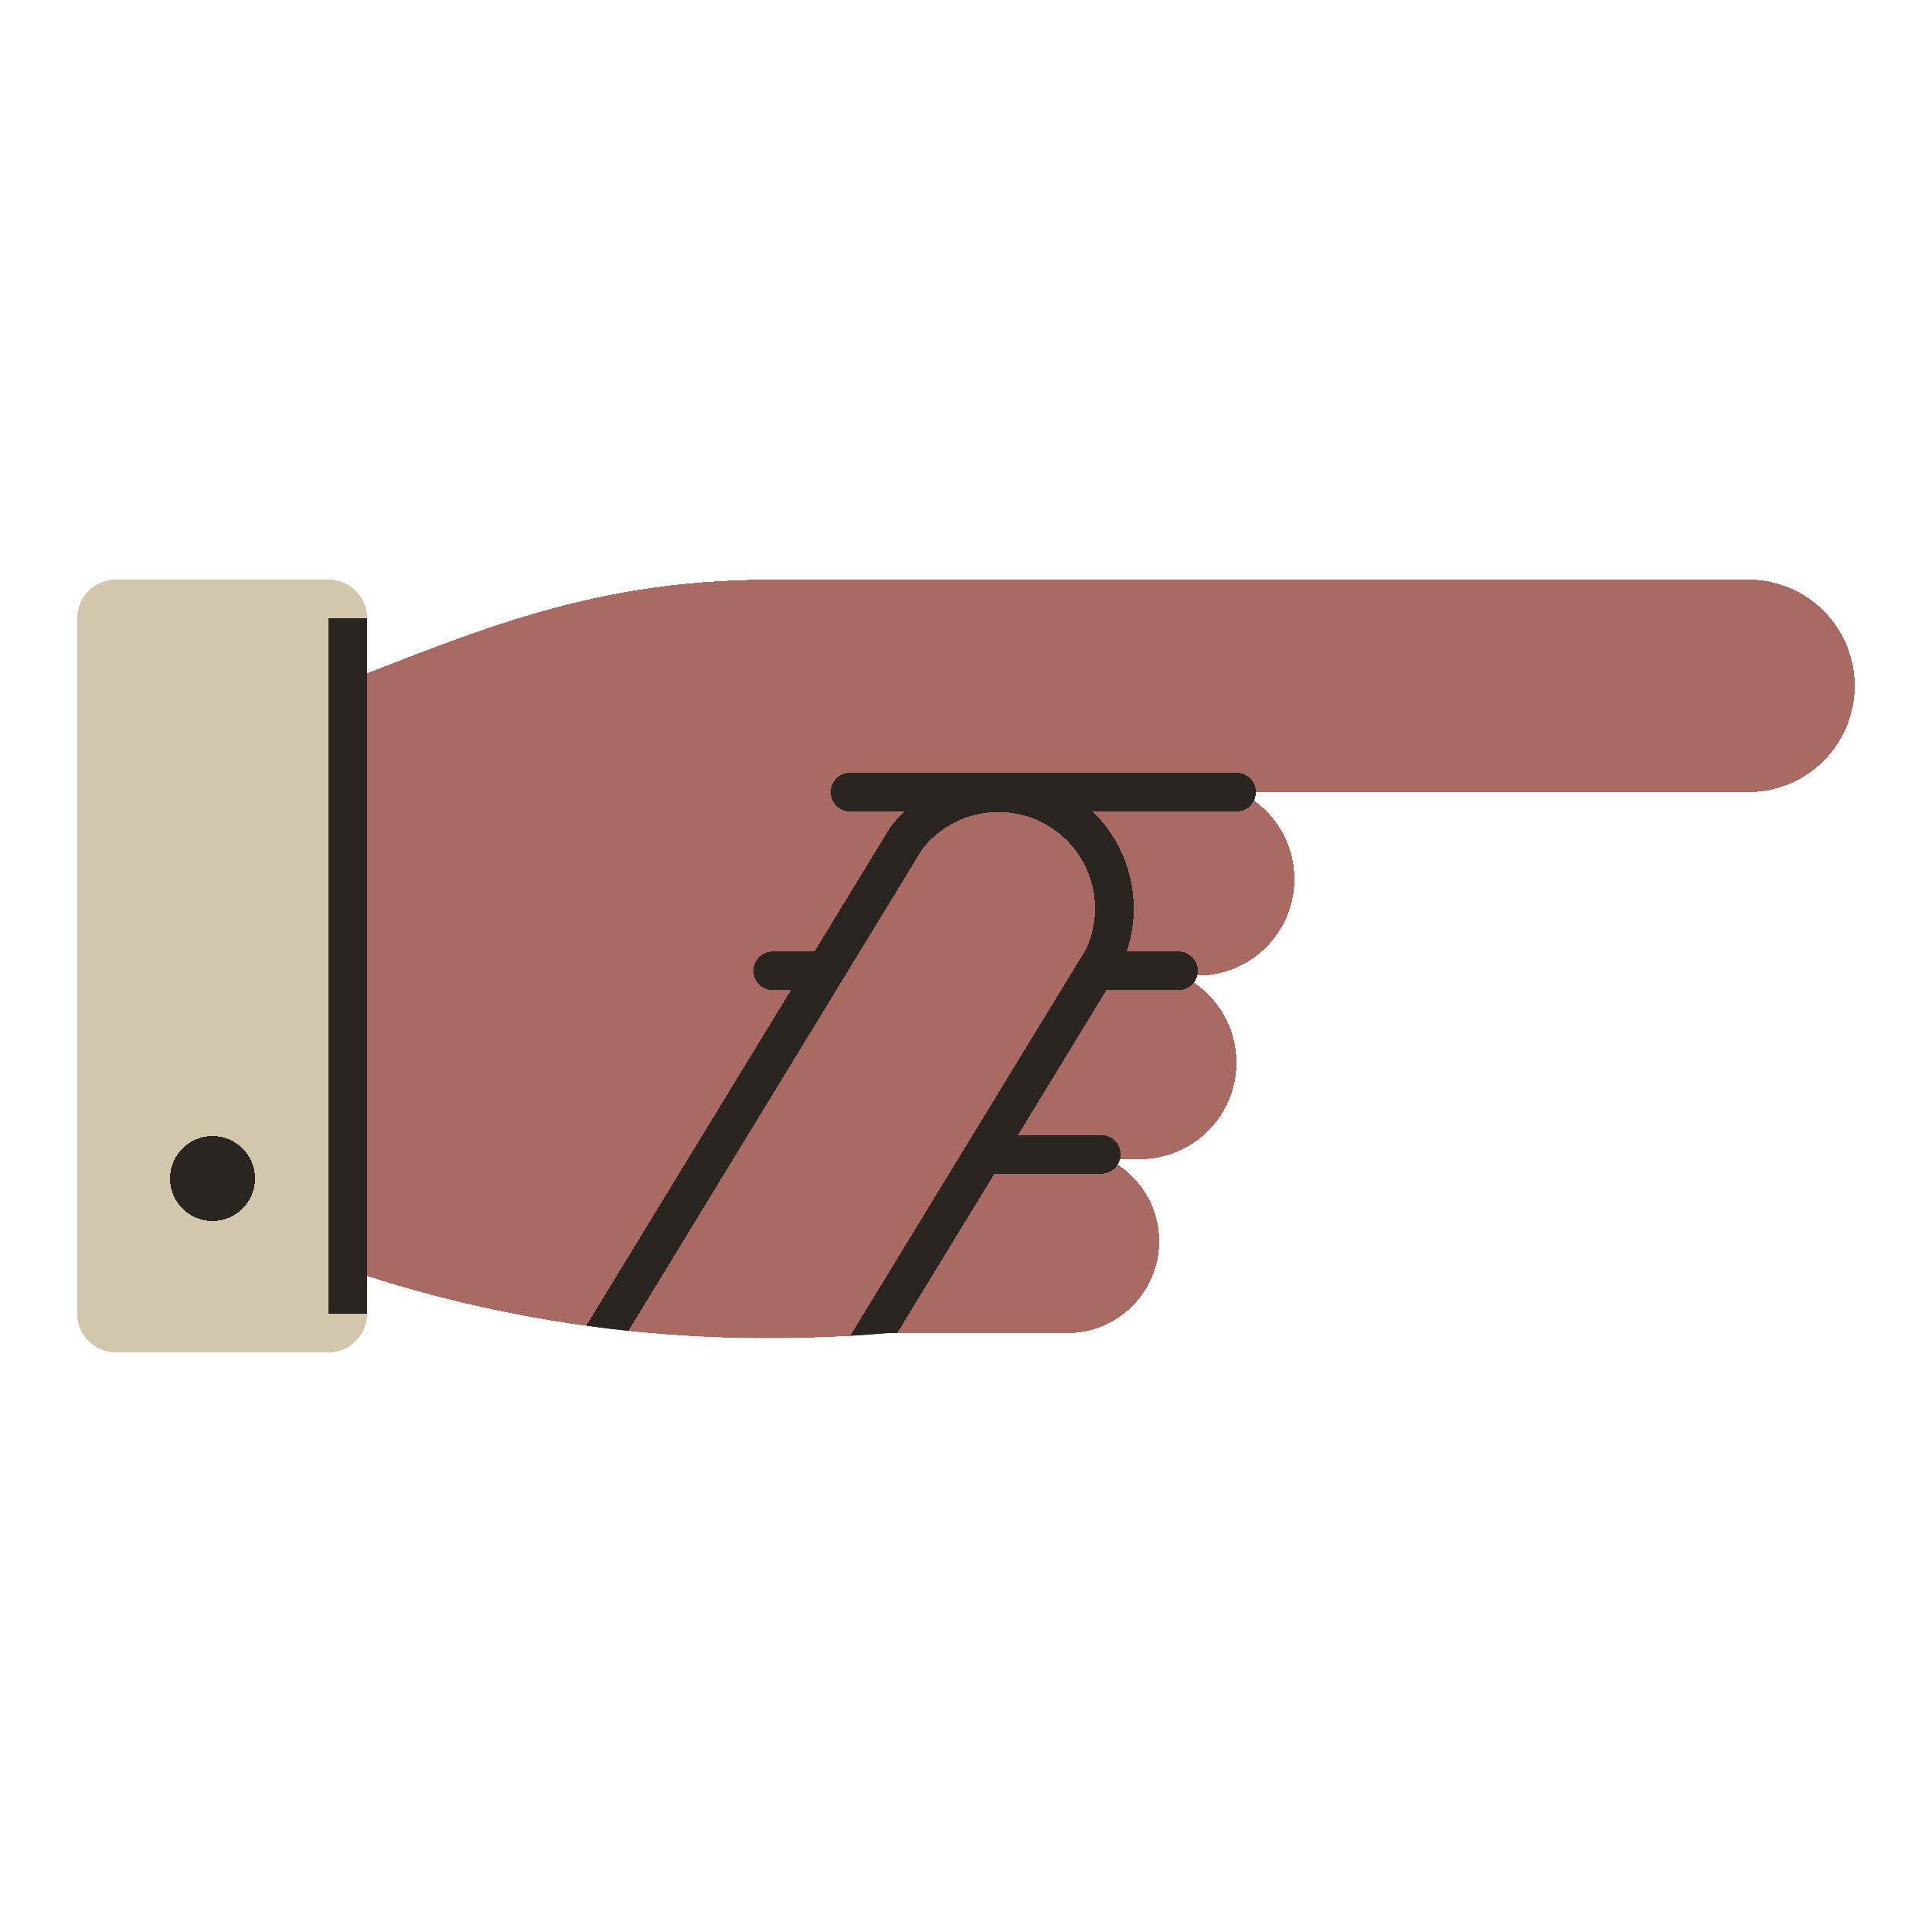
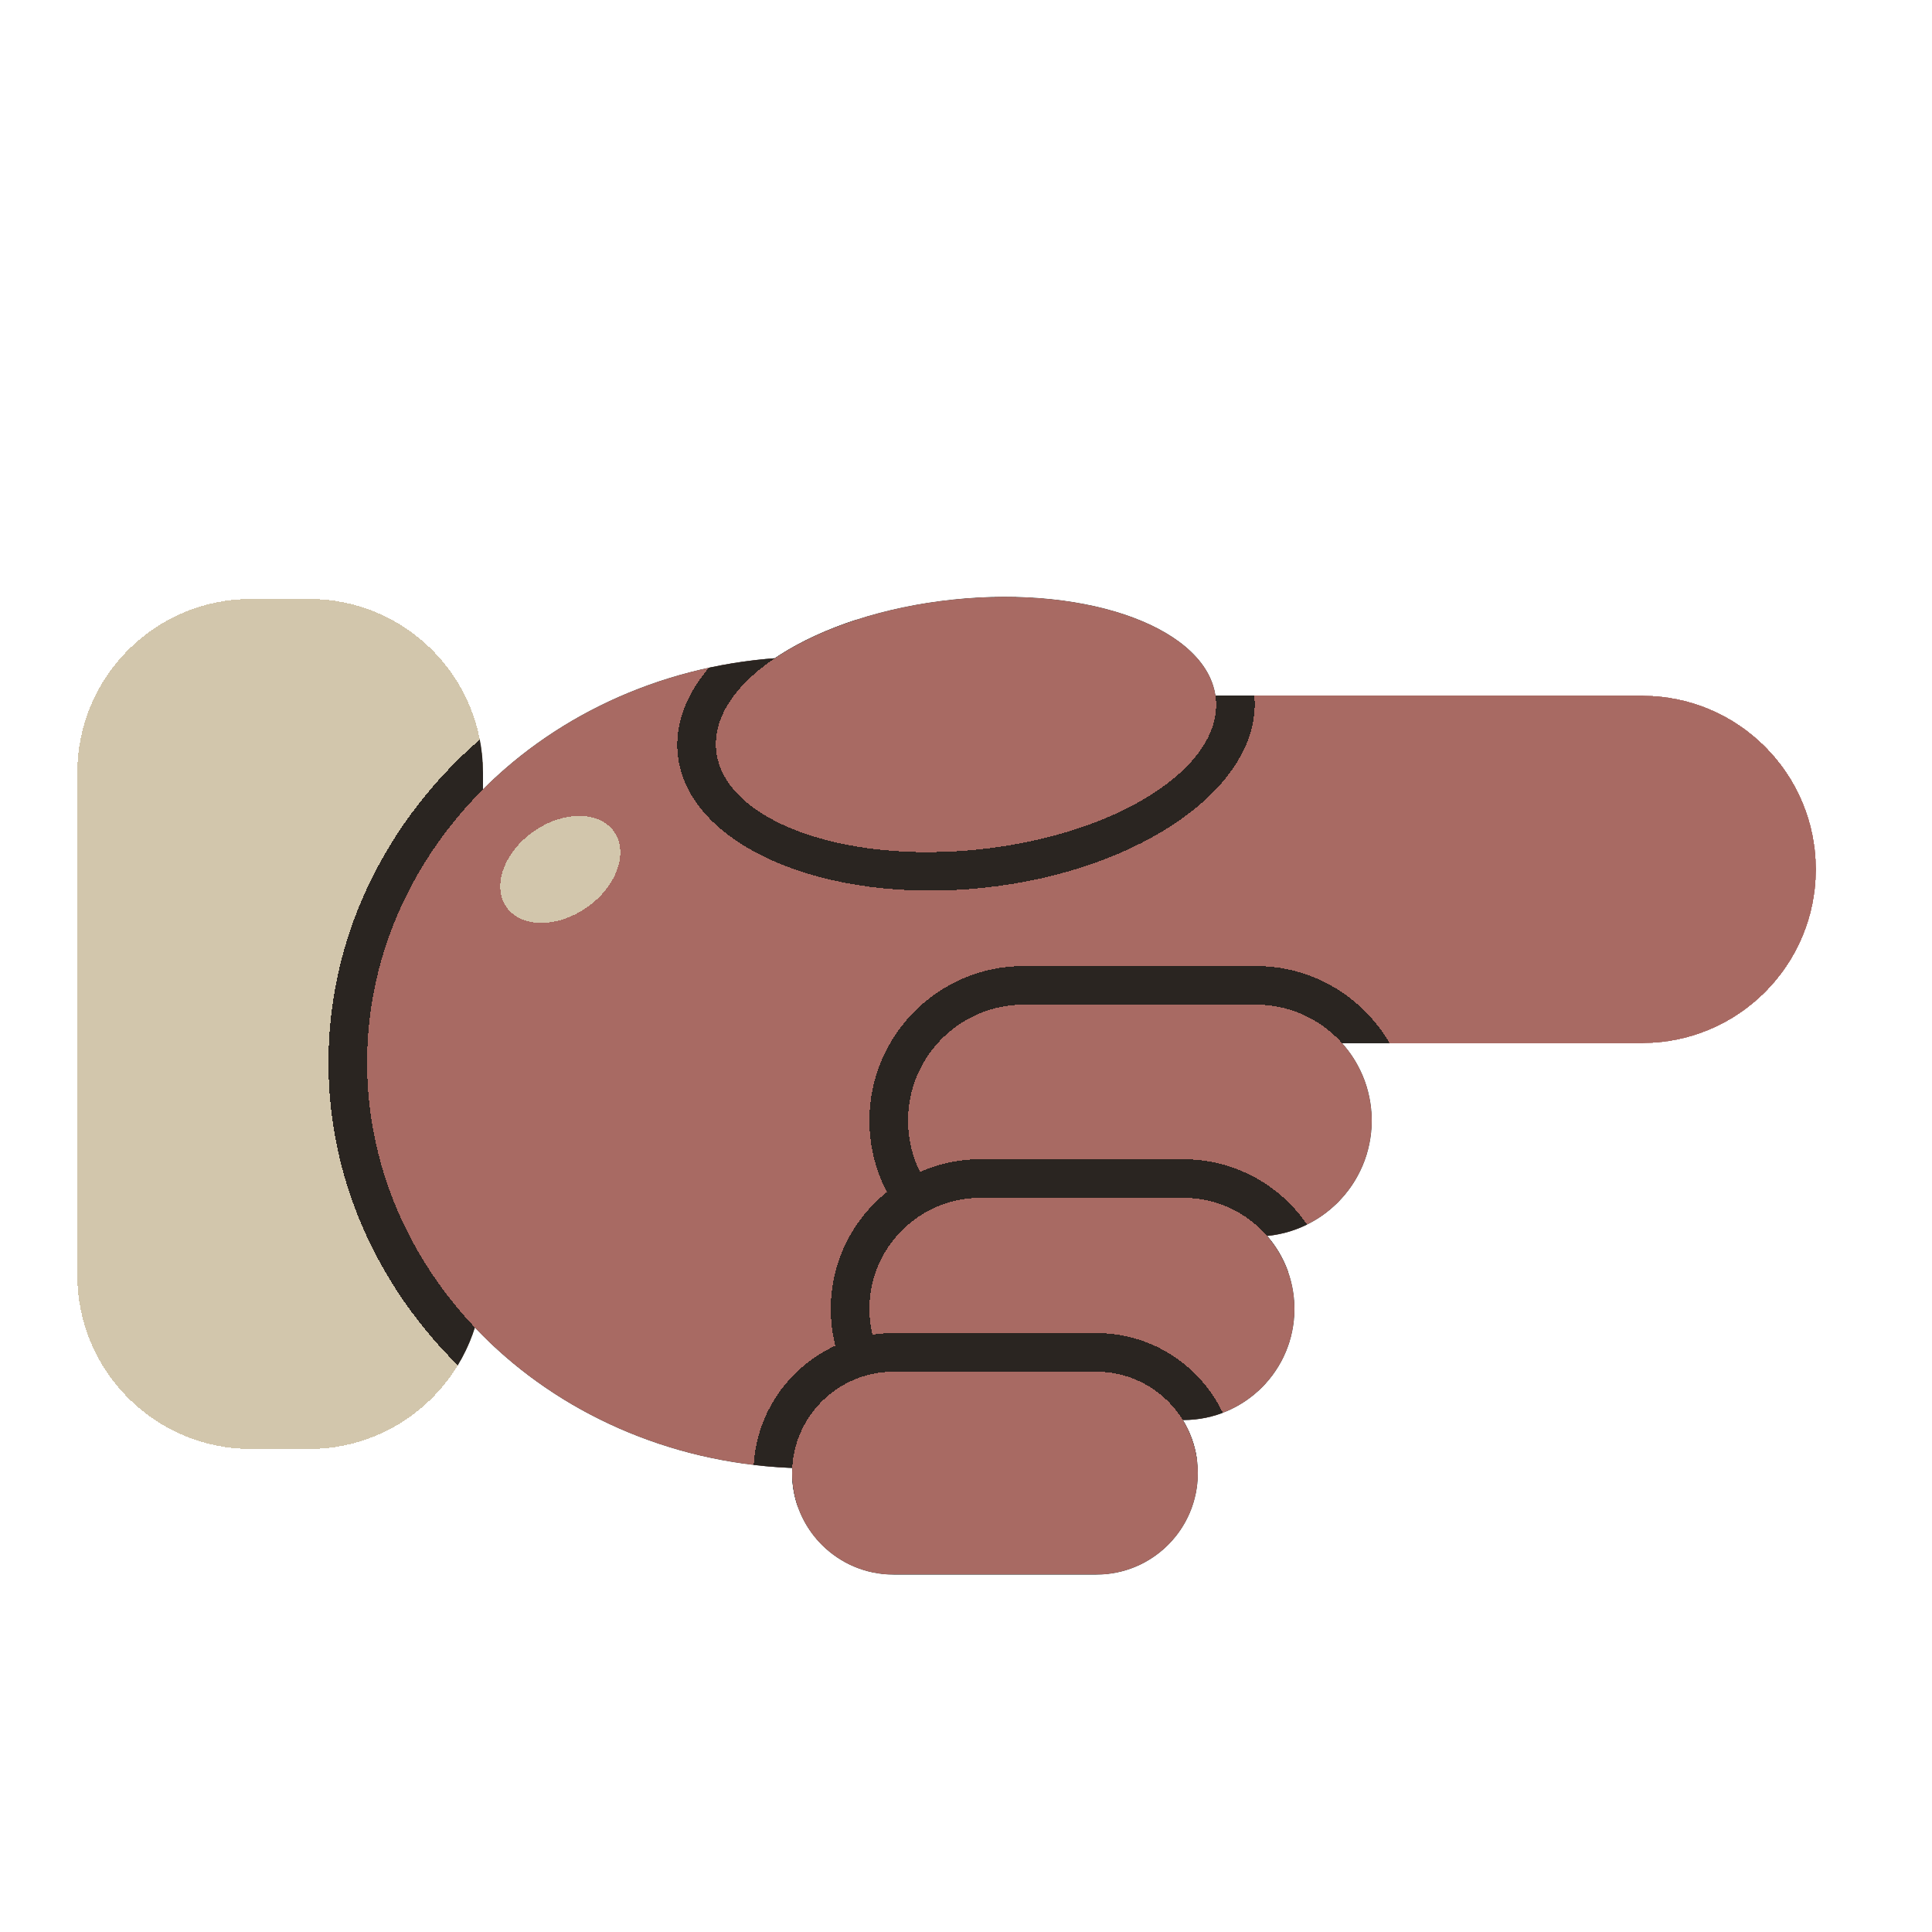
<svg xmlns="http://www.w3.org/2000/svg" viewBox="0 0 100 100" width="512" height="512">
  <defs>
    <clipPath id="hand">
-       <path d="M 16 36 C 24 33 30 30 40 30 L 56 30 L 56 58 L 46 69 C 34 70 24 68 16 65 Z" />
-       <rect x="40" y="40.5" width="27" height="10" rx="5" />
-       <rect x="38" y="50" width="26" height="10" rx="5" />
-       <rect x="36" y="59.5" width="24" height="9.5" rx="4.75" />
+       <rect x="4" y="31" width="21" height="44" rx="9" />
+       <ellipse cx="42" cy="55" rx="23" ry="21" />
+       <rect x="44" y="36" width="50" height="18" rx="9" />
+       <rect x="47" y="52" width="24" height="12" rx="6" />
+       <rect x="45" y="62" width="22" height="11.5" rx="5.75" />
+       <rect x="41" y="71" width="21" height="10.5" rx="5.25" />
+       <ellipse cx="50" cy="37.5" rx="13" ry="6.5" transform="rotate(-6 50 37.5)" />
    </clipPath>
  </defs>
  <g shape-rendering="crispEdges">
-     <path fill="#A86A63" d="M 16 36 C 24 33 30 30 40 30 L 56 30 L 56 58 L 46 69 C 34 70 24 68 16 65 Z" />
-     <g fill="#A86A63">
-       <rect x="40" y="40.5" width="27" height="10" rx="5" />
-       <rect x="38" y="50" width="26" height="10" rx="5" />
-       <rect x="36" y="59.5" width="24" height="9.5" rx="4.75" />
+     <rect x="4" y="31" width="21" height="44" rx="9" fill="#D2C6AC" />
+     <g clip-path="url(#hand)">
+       <ellipse cx="42" cy="55" rx="25" ry="23" fill="#2A2521" />
+       <ellipse cx="42" cy="55" rx="23" ry="21" fill="#A86A63" />
+       <rect x="44" y="36" width="50" height="18" rx="9" fill="#A86A63" />
+       <rect x="45" y="50" width="28" height="16" rx="8" fill="#2A2521" />
+       <rect x="47" y="52" width="24" height="12" rx="6" fill="#A86A63" />
+       <rect x="43" y="60" width="26" height="15.5" rx="7.75" fill="#2A2521" />
+       <rect x="45" y="62" width="22" height="11.5" rx="5.75" fill="#A86A63" />
+       <rect x="39" y="69" width="25" height="14.5" rx="7.25" fill="#2A2521" />
+       <rect x="41" y="71" width="21" height="10.5" rx="5.25" fill="#A86A63" />
+       <ellipse cx="50" cy="37.5" rx="15" ry="8.5" transform="rotate(-6 50 37.5)" fill="#2A2521" />
+       <ellipse cx="50" cy="37.5" rx="13" ry="6.5" transform="rotate(-6 50 37.5)" fill="#A86A63" />
    </g>
-     <g stroke="#2A2521" stroke-width="2" stroke-linecap="round">
-       <line x1="40" y1="50.25" x2="61" y2="50.25" />
-       <line x1="38" y1="59.75" x2="57" y2="59.75" />
-     </g>
-     <g clip-path="url(#hand)">
-       <path fill="#A86A63" stroke="#2A2521" stroke-width="2" stroke-linejoin="round" d="M 26.1 77.5 L 46.9 43.4 A 6 6 0 0 1 57.1 49.6 L 36.3 83.7 Z" />
-     </g>
-     <rect x="44" y="30" width="52" height="11" rx="5.5" fill="#A86A63" />
-     <line x1="44" y1="41" x2="64" y2="41" stroke="#2A2521" stroke-width="2" stroke-linecap="round" />
-     <rect x="4" y="30" width="15" height="40" rx="2" fill="#D2C6AC" />
-     <line x1="18" y1="32" x2="18" y2="68" stroke="#2A2521" stroke-width="2" />
-     <circle cx="11" cy="61" r="2.2" fill="#2A2521" />
+     <ellipse cx="29" cy="45" rx="3.4" ry="2.4" transform="rotate(-35 29 45)" fill="#D2C6AC" />
  </g>
</svg>
